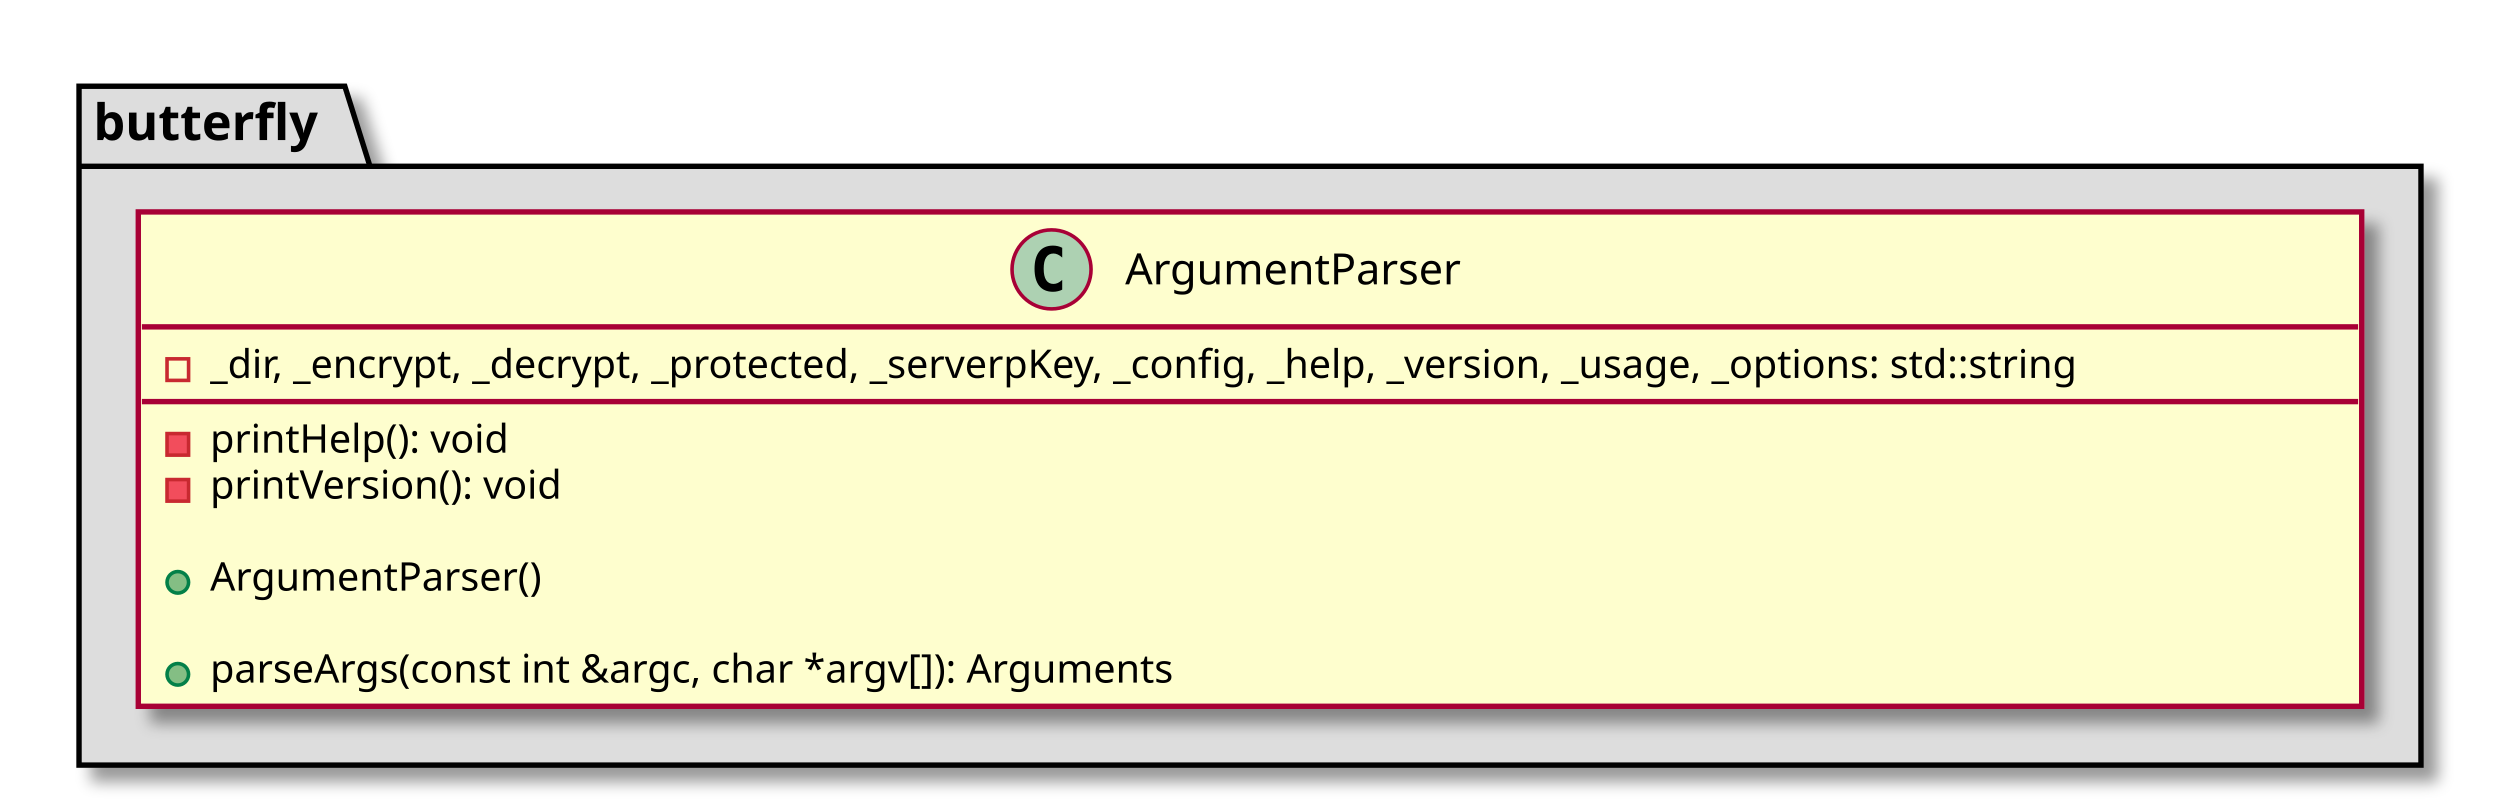
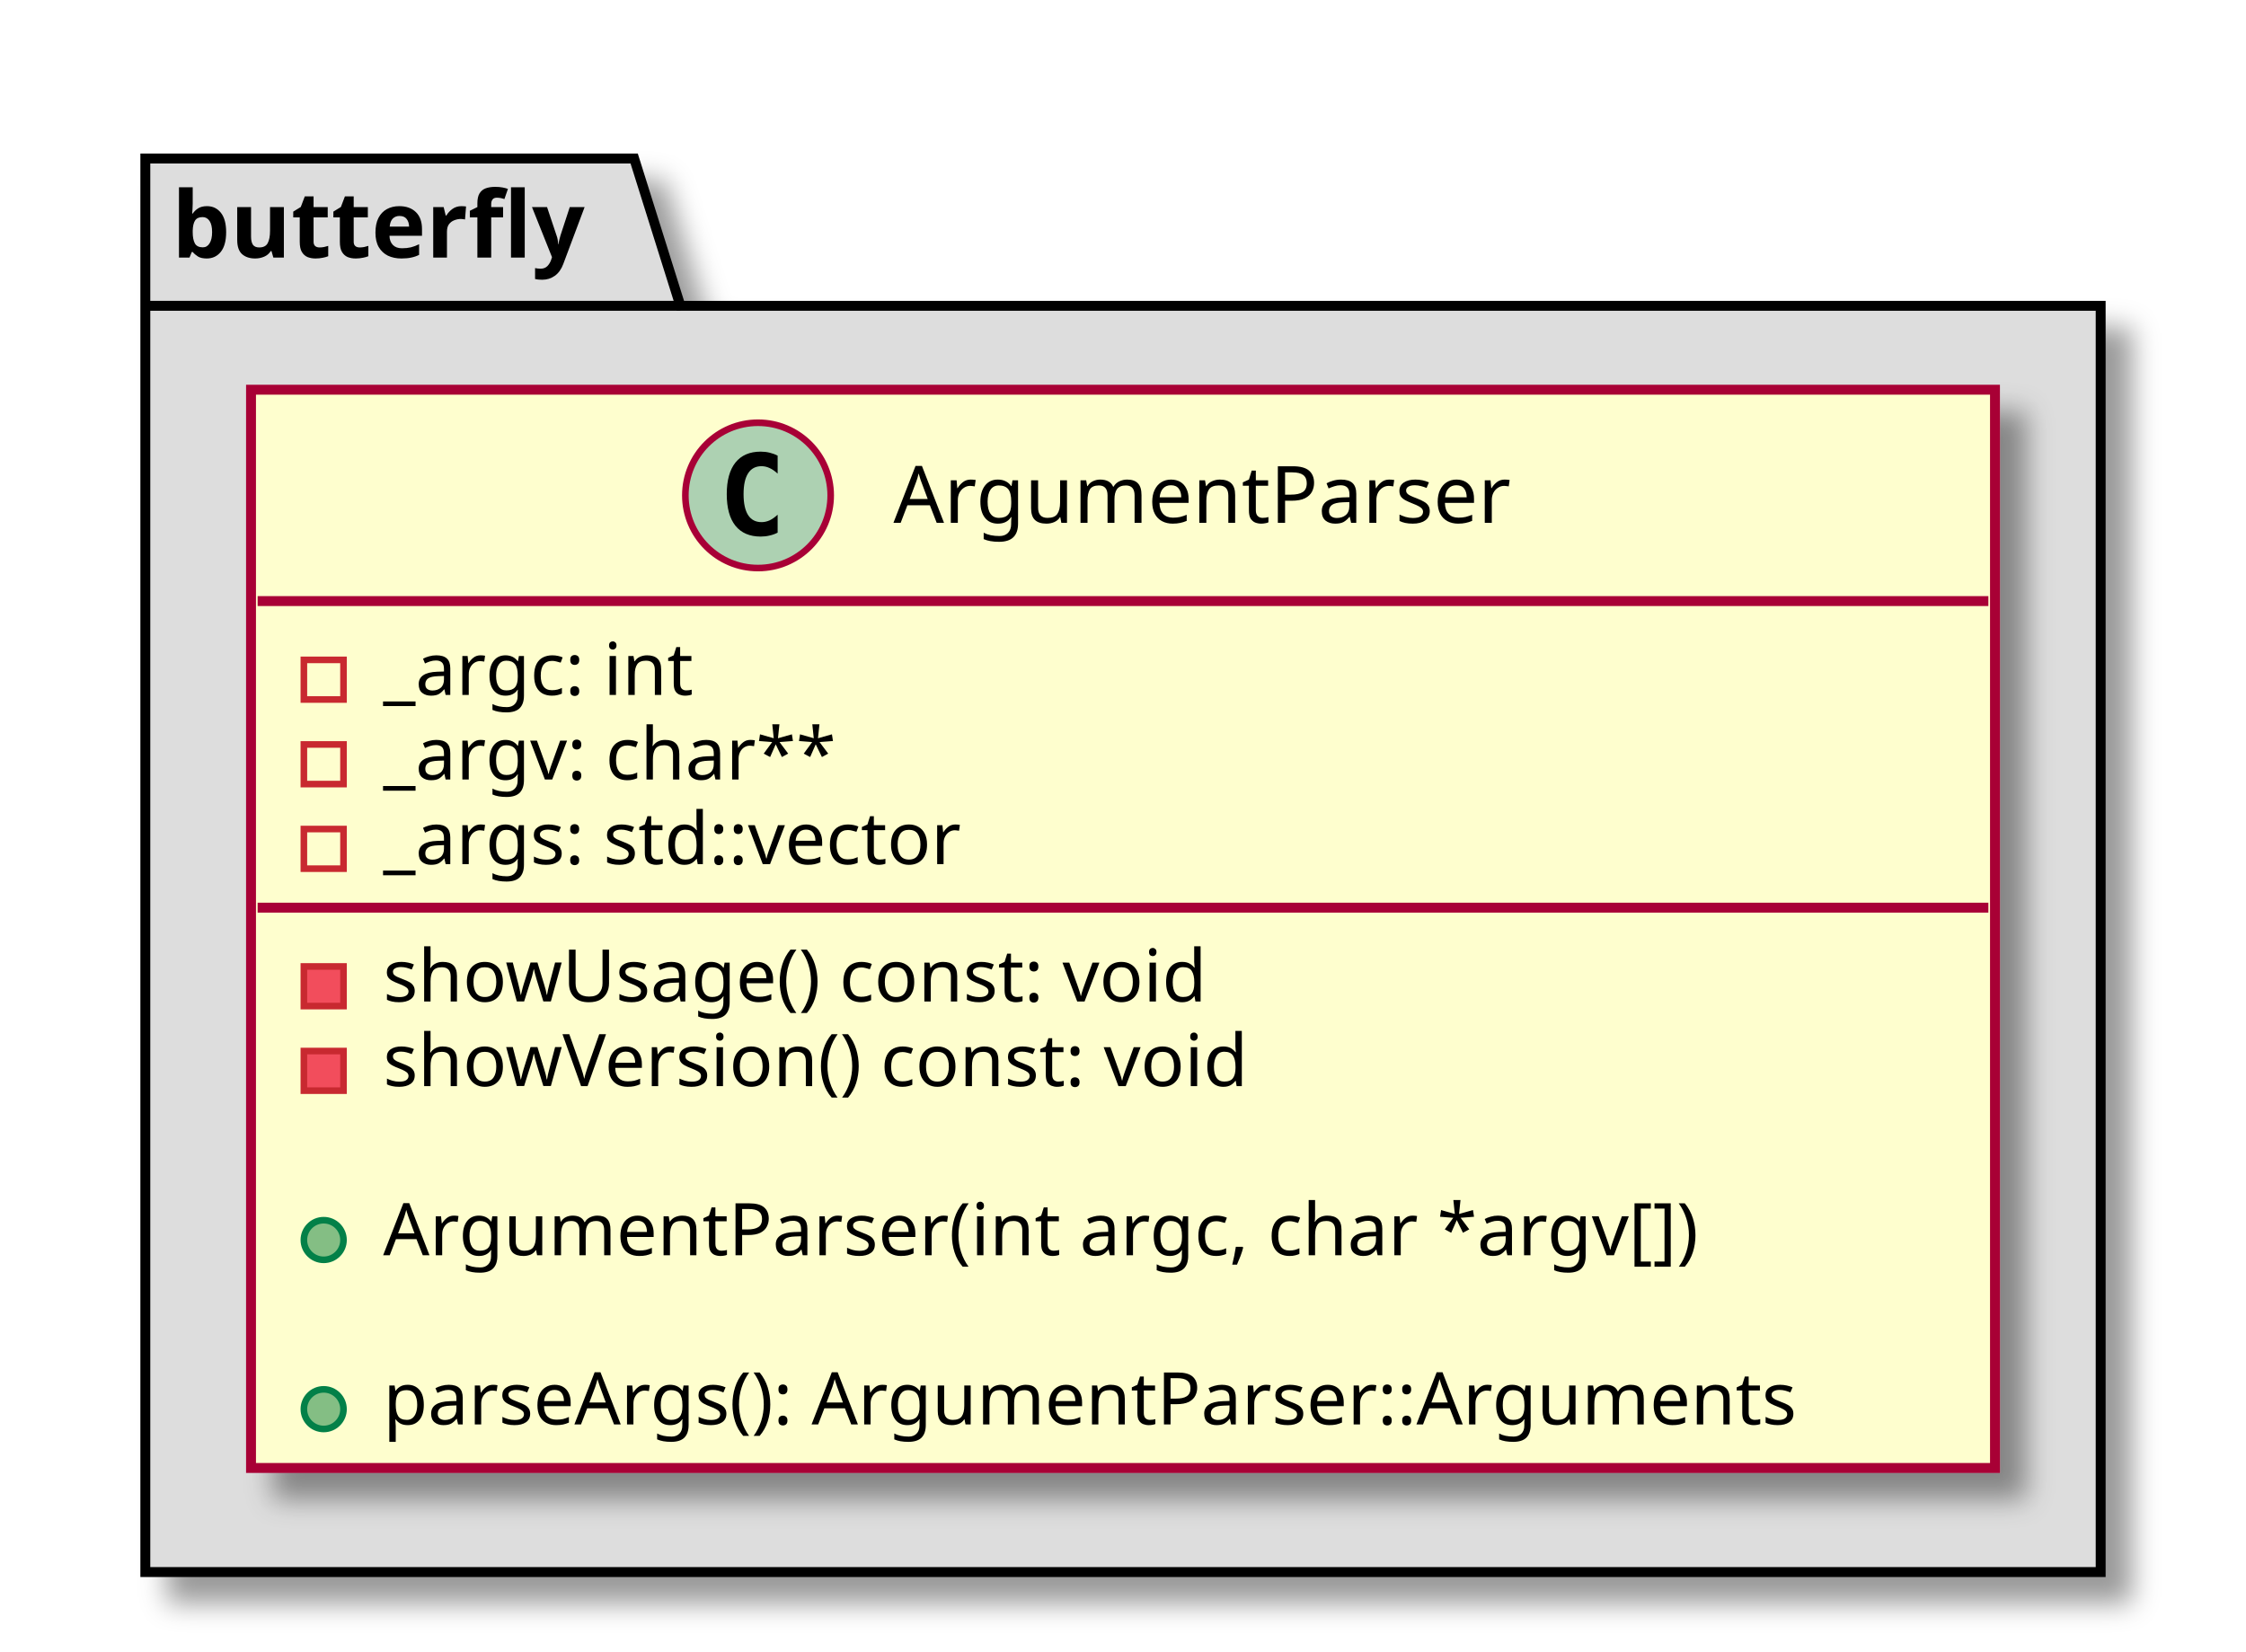
- <svg xmlns="http://www.w3.org/2000/svg" contentScriptType="application/ecmascript" contentStyleType="text/css" height="225px" preserveAspectRatio="none" style="width:696px;height:225px;" version="1.1" viewBox="0 0 696 225" width="696px" zoomAndPan="magnify">
+ <svg xmlns="http://www.w3.org/2000/svg" contentScriptType="application/ecmascript" contentStyleType="text/css" height="250px" preserveAspectRatio="none" style="width:340px;height:250px;" version="1.1" viewBox="0 0 340 250" width="340px" zoomAndPan="magnify">
  <defs>
-     <filter height="300%" id="f1x2a6c91aoq5m" width="300%" x="-1" y="-1">
+     <filter height="300%" id="ffj7999dwsqql" width="300%" x="-1" y="-1">
      <feGaussianBlur result="blurOut" stdDeviation="2.0" />
      <feColorMatrix in="blurOut" result="blurOut2" type="matrix" values="0 0 0 0 0 0 0 0 0 0 0 0 0 0 0 0 0 0 .4 0" />
      <feOffset dx="4.0" dy="4.0" in="blurOut2" result="blurOut3" />
      <feBlend in="SourceGraphic" in2="blurOut3" mode="normal" />
    </filter>
  </defs>
  <g>
-     <polygon fill="#DDDDDD" filter="url(#f1x2a6c91aoq5m)" points="22,24,96,24,103,46.297,674,46.297,674,213,22,213,22,24" style="stroke: #000000; stroke-width: 1.5;" />
+     <polygon fill="#DDDDDD" filter="url(#ffj7999dwsqql)" points="22,24,96,24,103,46.297,318,46.297,318,238,22,238,22,24" style="stroke: #000000; stroke-width: 1.5;" />
    <line style="stroke: #000000; stroke-width: 1.5;" x1="22" x2="103" y1="46.297" y2="46.297" />
    <text fill="#000000" font-family="sans-serif" font-size="14" font-weight="bold" lengthAdjust="spacingAndGlyphs" textLength="68" x="26" y="38.995">butterfly</text>
-     <rect fill="#FEFECE" filter="url(#f1x2a6c91aoq5m)" height="137.633" id="ArgumentParser" style="stroke: #A80036; stroke-width: 1.5;" width="619" x="38.5" y="59" />
-     <ellipse cx="292.75" cy="75" fill="#ADD1B2" rx="11" ry="11" style="stroke: #A80036; stroke-width: 1.0;" />
-     <path d="M295.719,80.641 Q295.141,80.938 294.5,81.078 Q293.859,81.234 293.156,81.234 Q290.656,81.234 289.328,79.594 Q288.016,77.938 288.016,74.812 Q288.016,71.688 289.328,70.031 Q290.656,68.375 293.156,68.375 Q293.859,68.375 294.5,68.531 Q295.156,68.688 295.719,68.984 L295.719,71.703 Q295.094,71.125 294.5,70.859 Q293.906,70.578 293.281,70.578 Q291.938,70.578 291.25,71.656 Q290.562,72.719 290.562,74.812 Q290.562,76.906 291.25,77.984 Q291.938,79.047 293.281,79.047 Q293.906,79.047 294.5,78.781 Q295.094,78.5 295.719,77.922 L295.719,80.641 Z " />
-     <text fill="#000000" font-family="sans-serif" font-size="12" lengthAdjust="spacingAndGlyphs" textLength="102" x="313.25" y="79.154">ArgumentParser</text>
-     <line style="stroke: #A80036; stroke-width: 1.5;" x1="39.5" x2="656.5" y1="91" y2="91" />
-     <rect fill="none" height="6" style="stroke: #C82930; stroke-width: 1.0;" width="6" x="46.5" y="99.902" />
-     <text fill="#000000" font-family="sans-serif" font-size="11" lengthAdjust="spacingAndGlyphs" textLength="593" x="58.5" y="105.21">_dir, _encrypt, _decrypt, _protected, _serverpKey, _config, _help, _version, _usage, _options: std::string</text>
-     <line style="stroke: #A80036; stroke-width: 1.5;" x1="39.5" x2="656.5" y1="111.805" y2="111.805" />
-     <rect fill="#F24D5C" height="6" style="stroke: #C82930; stroke-width: 1.0;" width="6" x="46.5" y="120.707" />
-     <text fill="#000000" font-family="sans-serif" font-size="11" lengthAdjust="spacingAndGlyphs" textLength="90" x="58.5" y="126.015">printHelp(): void</text>
-     <rect fill="#F24D5C" height="6" style="stroke: #C82930; stroke-width: 1.0;" width="6" x="46.5" y="133.512" />
-     <text fill="#000000" font-family="sans-serif" font-size="11" lengthAdjust="spacingAndGlyphs" textLength="108" x="58.5" y="138.82">printVersion(): void</text>
-     <text fill="#000000" font-family="sans-serif" font-size="11" lengthAdjust="spacingAndGlyphs" textLength="0" x="62.5" y="151.625" />
-     <ellipse cx="49.5" cy="162.121" fill="#84BE84" rx="3" ry="3" style="stroke: #038048; stroke-width: 1.0;" />
-     <text fill="#000000" font-family="sans-serif" font-size="11" lengthAdjust="spacingAndGlyphs" textLength="101" x="58.5" y="164.429">ArgumentParser()</text>
-     <text fill="#000000" font-family="sans-serif" font-size="11" lengthAdjust="spacingAndGlyphs" textLength="0" x="62.5" y="177.234" />
-     <ellipse cx="49.5" cy="187.731" fill="#84BE84" rx="3" ry="3" style="stroke: #038048; stroke-width: 1.0;" />
-     <text fill="#000000" font-family="sans-serif" font-size="11" lengthAdjust="spacingAndGlyphs" textLength="301" x="58.5" y="190.039">parseArgs(const int &amp;argc, char *argv[]): Arguments</text>
+     <rect fill="#FEFECE" filter="url(#ffj7999dwsqql)" height="163.242" id="ArgumentParser" style="stroke: #A80036; stroke-width: 1.5;" width="264" x="38" y="59" />
+     <ellipse cx="114.75" cy="75" fill="#ADD1B2" rx="11" ry="11" style="stroke: #A80036; stroke-width: 1.0;" />
+     <path d="M117.719,80.641 Q117.141,80.938 116.5,81.078 Q115.859,81.234 115.156,81.234 Q112.656,81.234 111.328,79.594 Q110.016,77.938 110.016,74.812 Q110.016,71.688 111.328,70.031 Q112.656,68.375 115.156,68.375 Q115.859,68.375 116.5,68.531 Q117.156,68.688 117.719,68.984 L117.719,71.703 Q117.094,71.125 116.5,70.859 Q115.906,70.578 115.281,70.578 Q113.938,70.578 113.25,71.656 Q112.562,72.719 112.562,74.812 Q112.562,76.906 113.25,77.984 Q113.938,79.047 115.281,79.047 Q115.906,79.047 116.5,78.781 Q117.094,78.5 117.719,77.922 L117.719,80.641 Z " />
+     <text fill="#000000" font-family="sans-serif" font-size="12" lengthAdjust="spacingAndGlyphs" textLength="102" x="135.25" y="79.154">ArgumentParser</text>
+     <line style="stroke: #A80036; stroke-width: 1.5;" x1="39" x2="301" y1="91" y2="91" />
+     <rect fill="none" height="6" style="stroke: #C82930; stroke-width: 1.0;" width="6" x="46" y="99.902" />
+     <text fill="#000000" font-family="sans-serif" font-size="11" lengthAdjust="spacingAndGlyphs" textLength="53" x="58" y="105.21">_argc: int</text>
+     <rect fill="none" height="6" style="stroke: #C82930; stroke-width: 1.0;" width="6" x="46" y="112.707" />
+     <text fill="#000000" font-family="sans-serif" font-size="11" lengthAdjust="spacingAndGlyphs" textLength="76" x="58" y="118.015">_argv: char**</text>
+     <rect fill="none" height="6" style="stroke: #C82930; stroke-width: 1.0;" width="6" x="46" y="125.512" />
+     <text fill="#000000" font-family="sans-serif" font-size="11" lengthAdjust="spacingAndGlyphs" textLength="101" x="58" y="130.82">_args: std::vector</text>
+     <line style="stroke: #A80036; stroke-width: 1.5;" x1="39" x2="301" y1="137.414" y2="137.414" />
+     <rect fill="#F24D5C" height="6" style="stroke: #C82930; stroke-width: 1.0;" width="6" x="46" y="146.316" />
+     <text fill="#000000" font-family="sans-serif" font-size="11" lengthAdjust="spacingAndGlyphs" textLength="140" x="58" y="151.625">showUsage() const: void</text>
+     <rect fill="#F24D5C" height="6" style="stroke: #C82930; stroke-width: 1.0;" width="6" x="46" y="159.121" />
+     <text fill="#000000" font-family="sans-serif" font-size="11" lengthAdjust="spacingAndGlyphs" textLength="147" x="58" y="164.429">showVersion() const: void</text>
+     <text fill="#000000" font-family="sans-serif" font-size="11" lengthAdjust="spacingAndGlyphs" textLength="0" x="62" y="177.234" />
+     <ellipse cx="49" cy="187.731" fill="#84BE84" rx="3" ry="3" style="stroke: #038048; stroke-width: 1.0;" />
+     <text fill="#000000" font-family="sans-serif" font-size="11" lengthAdjust="spacingAndGlyphs" textLength="220" x="58" y="190.039">ArgumentParser(int argc, char *argv[])</text>
+     <text fill="#000000" font-family="sans-serif" font-size="11" lengthAdjust="spacingAndGlyphs" textLength="0" x="62" y="202.843" />
+     <ellipse cx="49" cy="213.34" fill="#84BE84" rx="3" ry="3" style="stroke: #038048; stroke-width: 1.0;" />
+     <text fill="#000000" font-family="sans-serif" font-size="11" lengthAdjust="spacingAndGlyphs" textLength="238" x="58" y="215.648">parseArgs(): ArgumentParser::Arguments</text>
  </g>
</svg>
